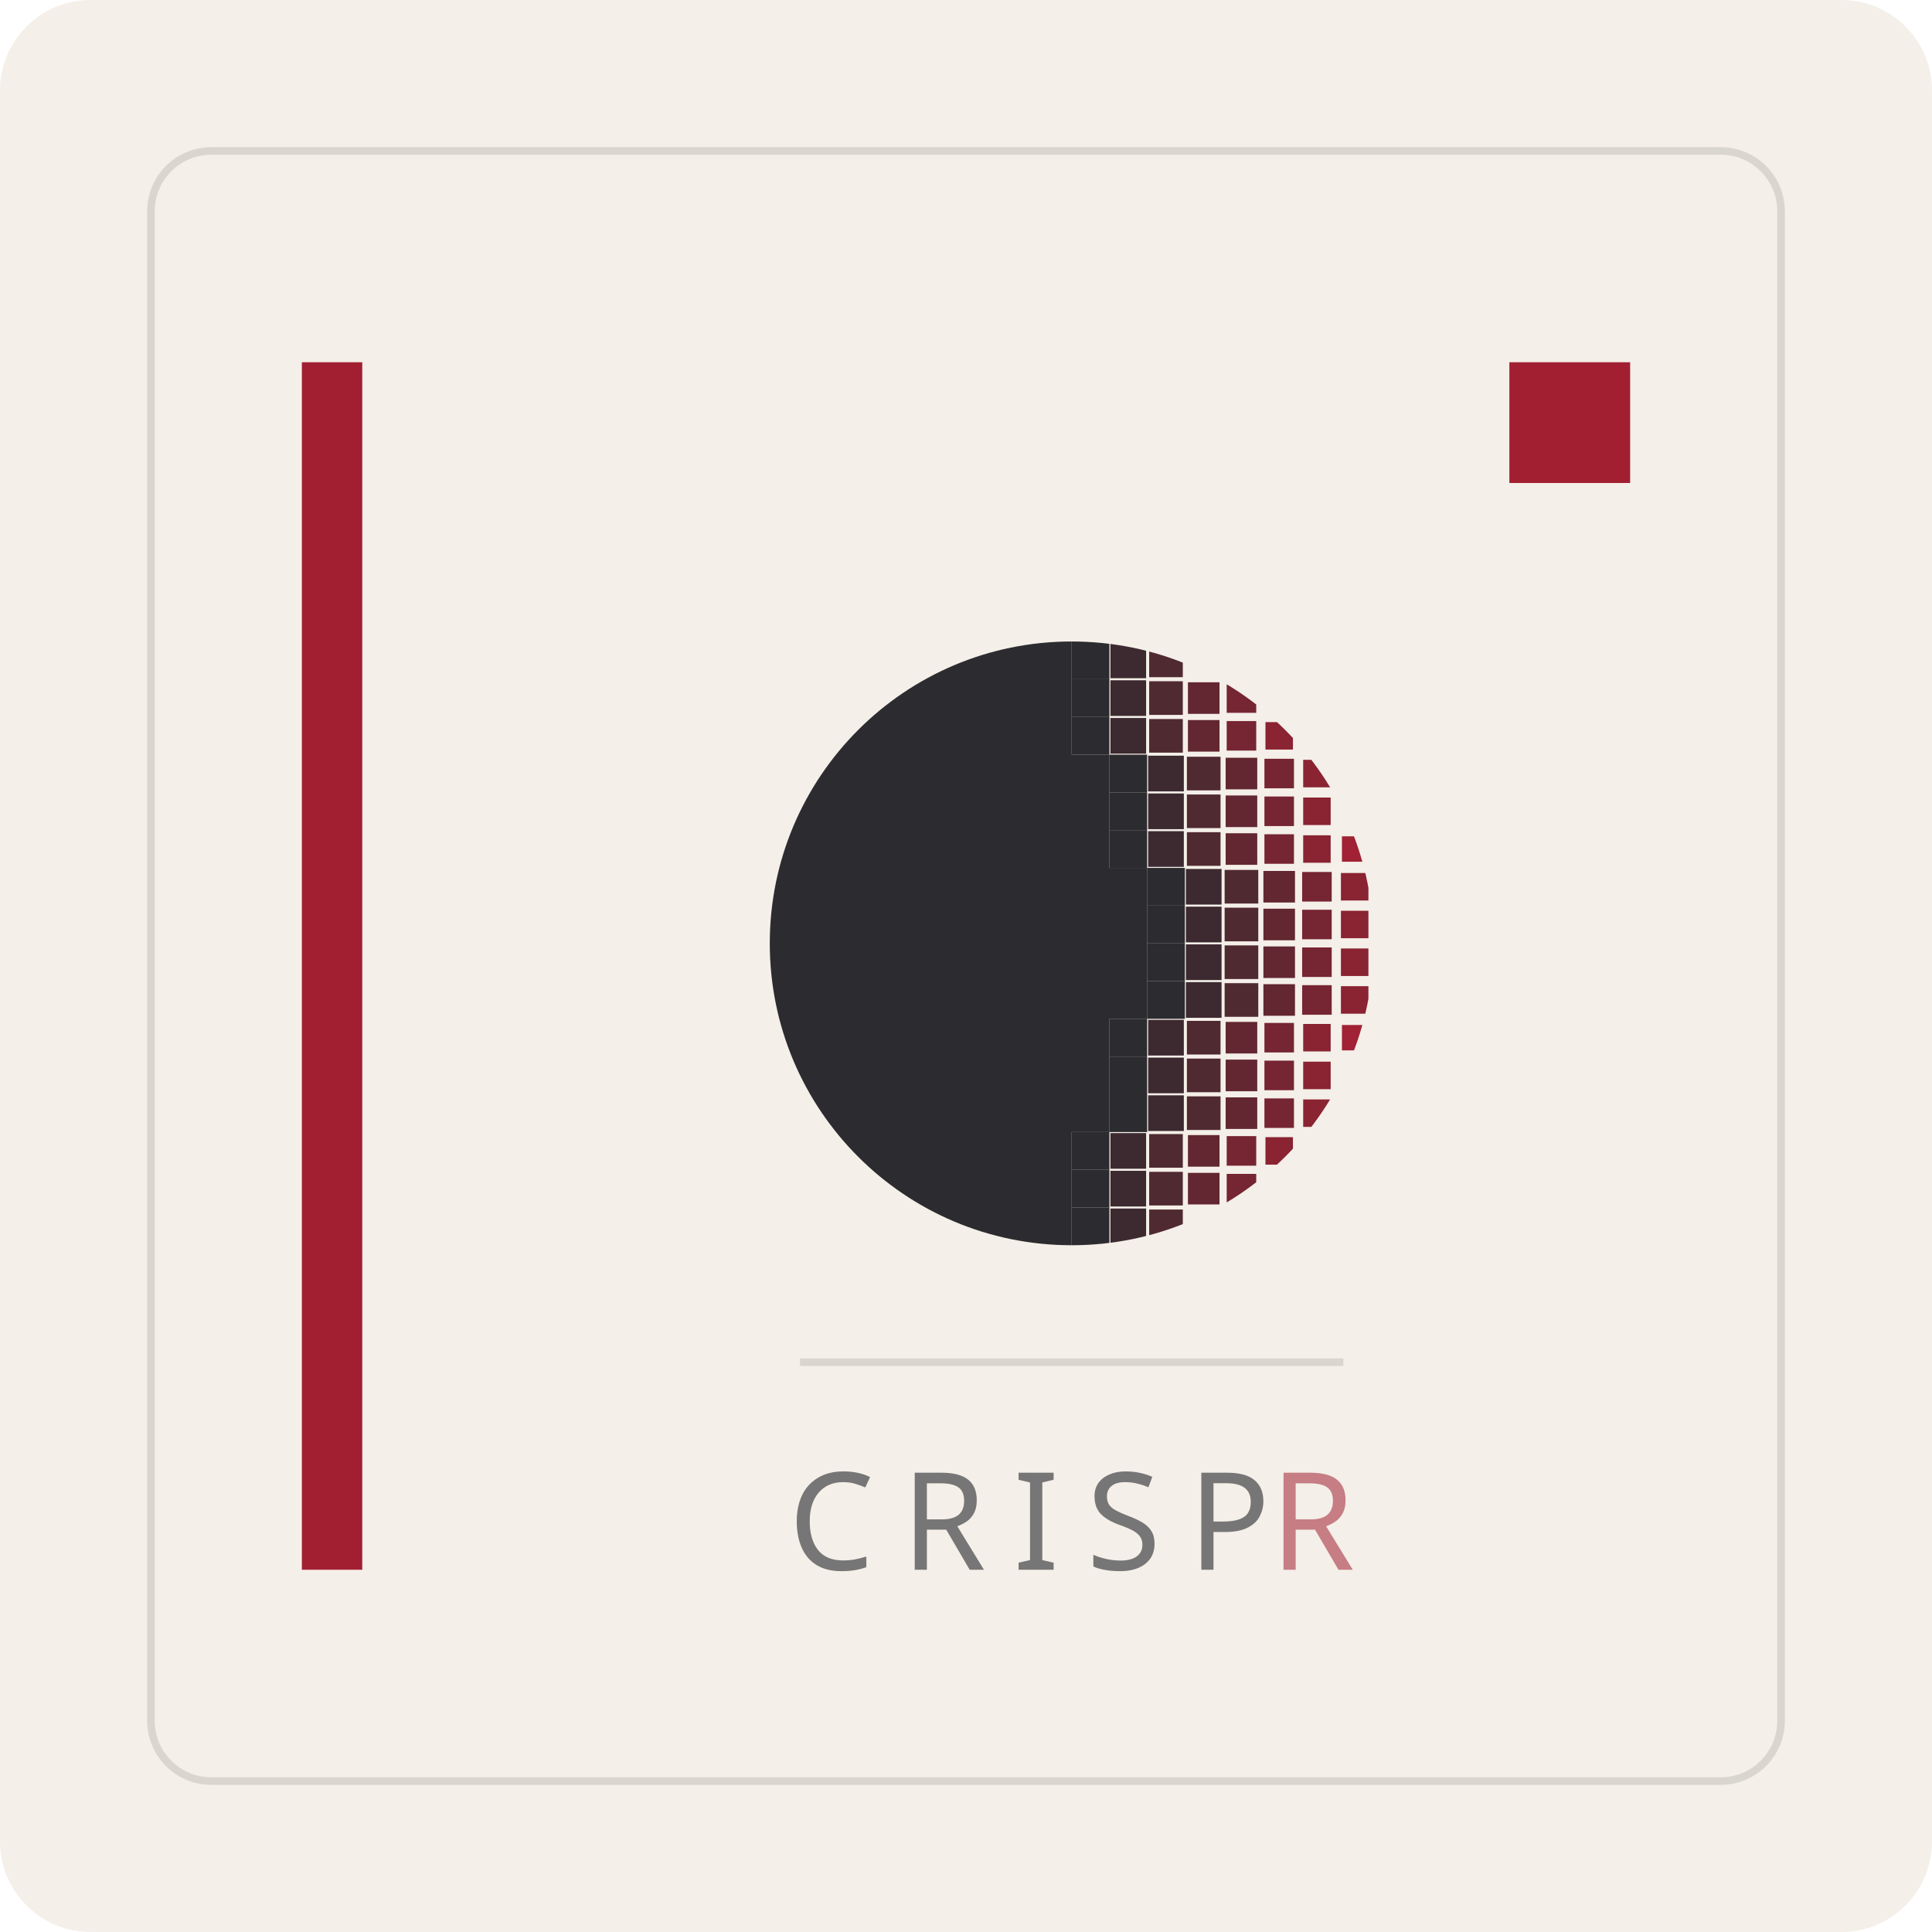
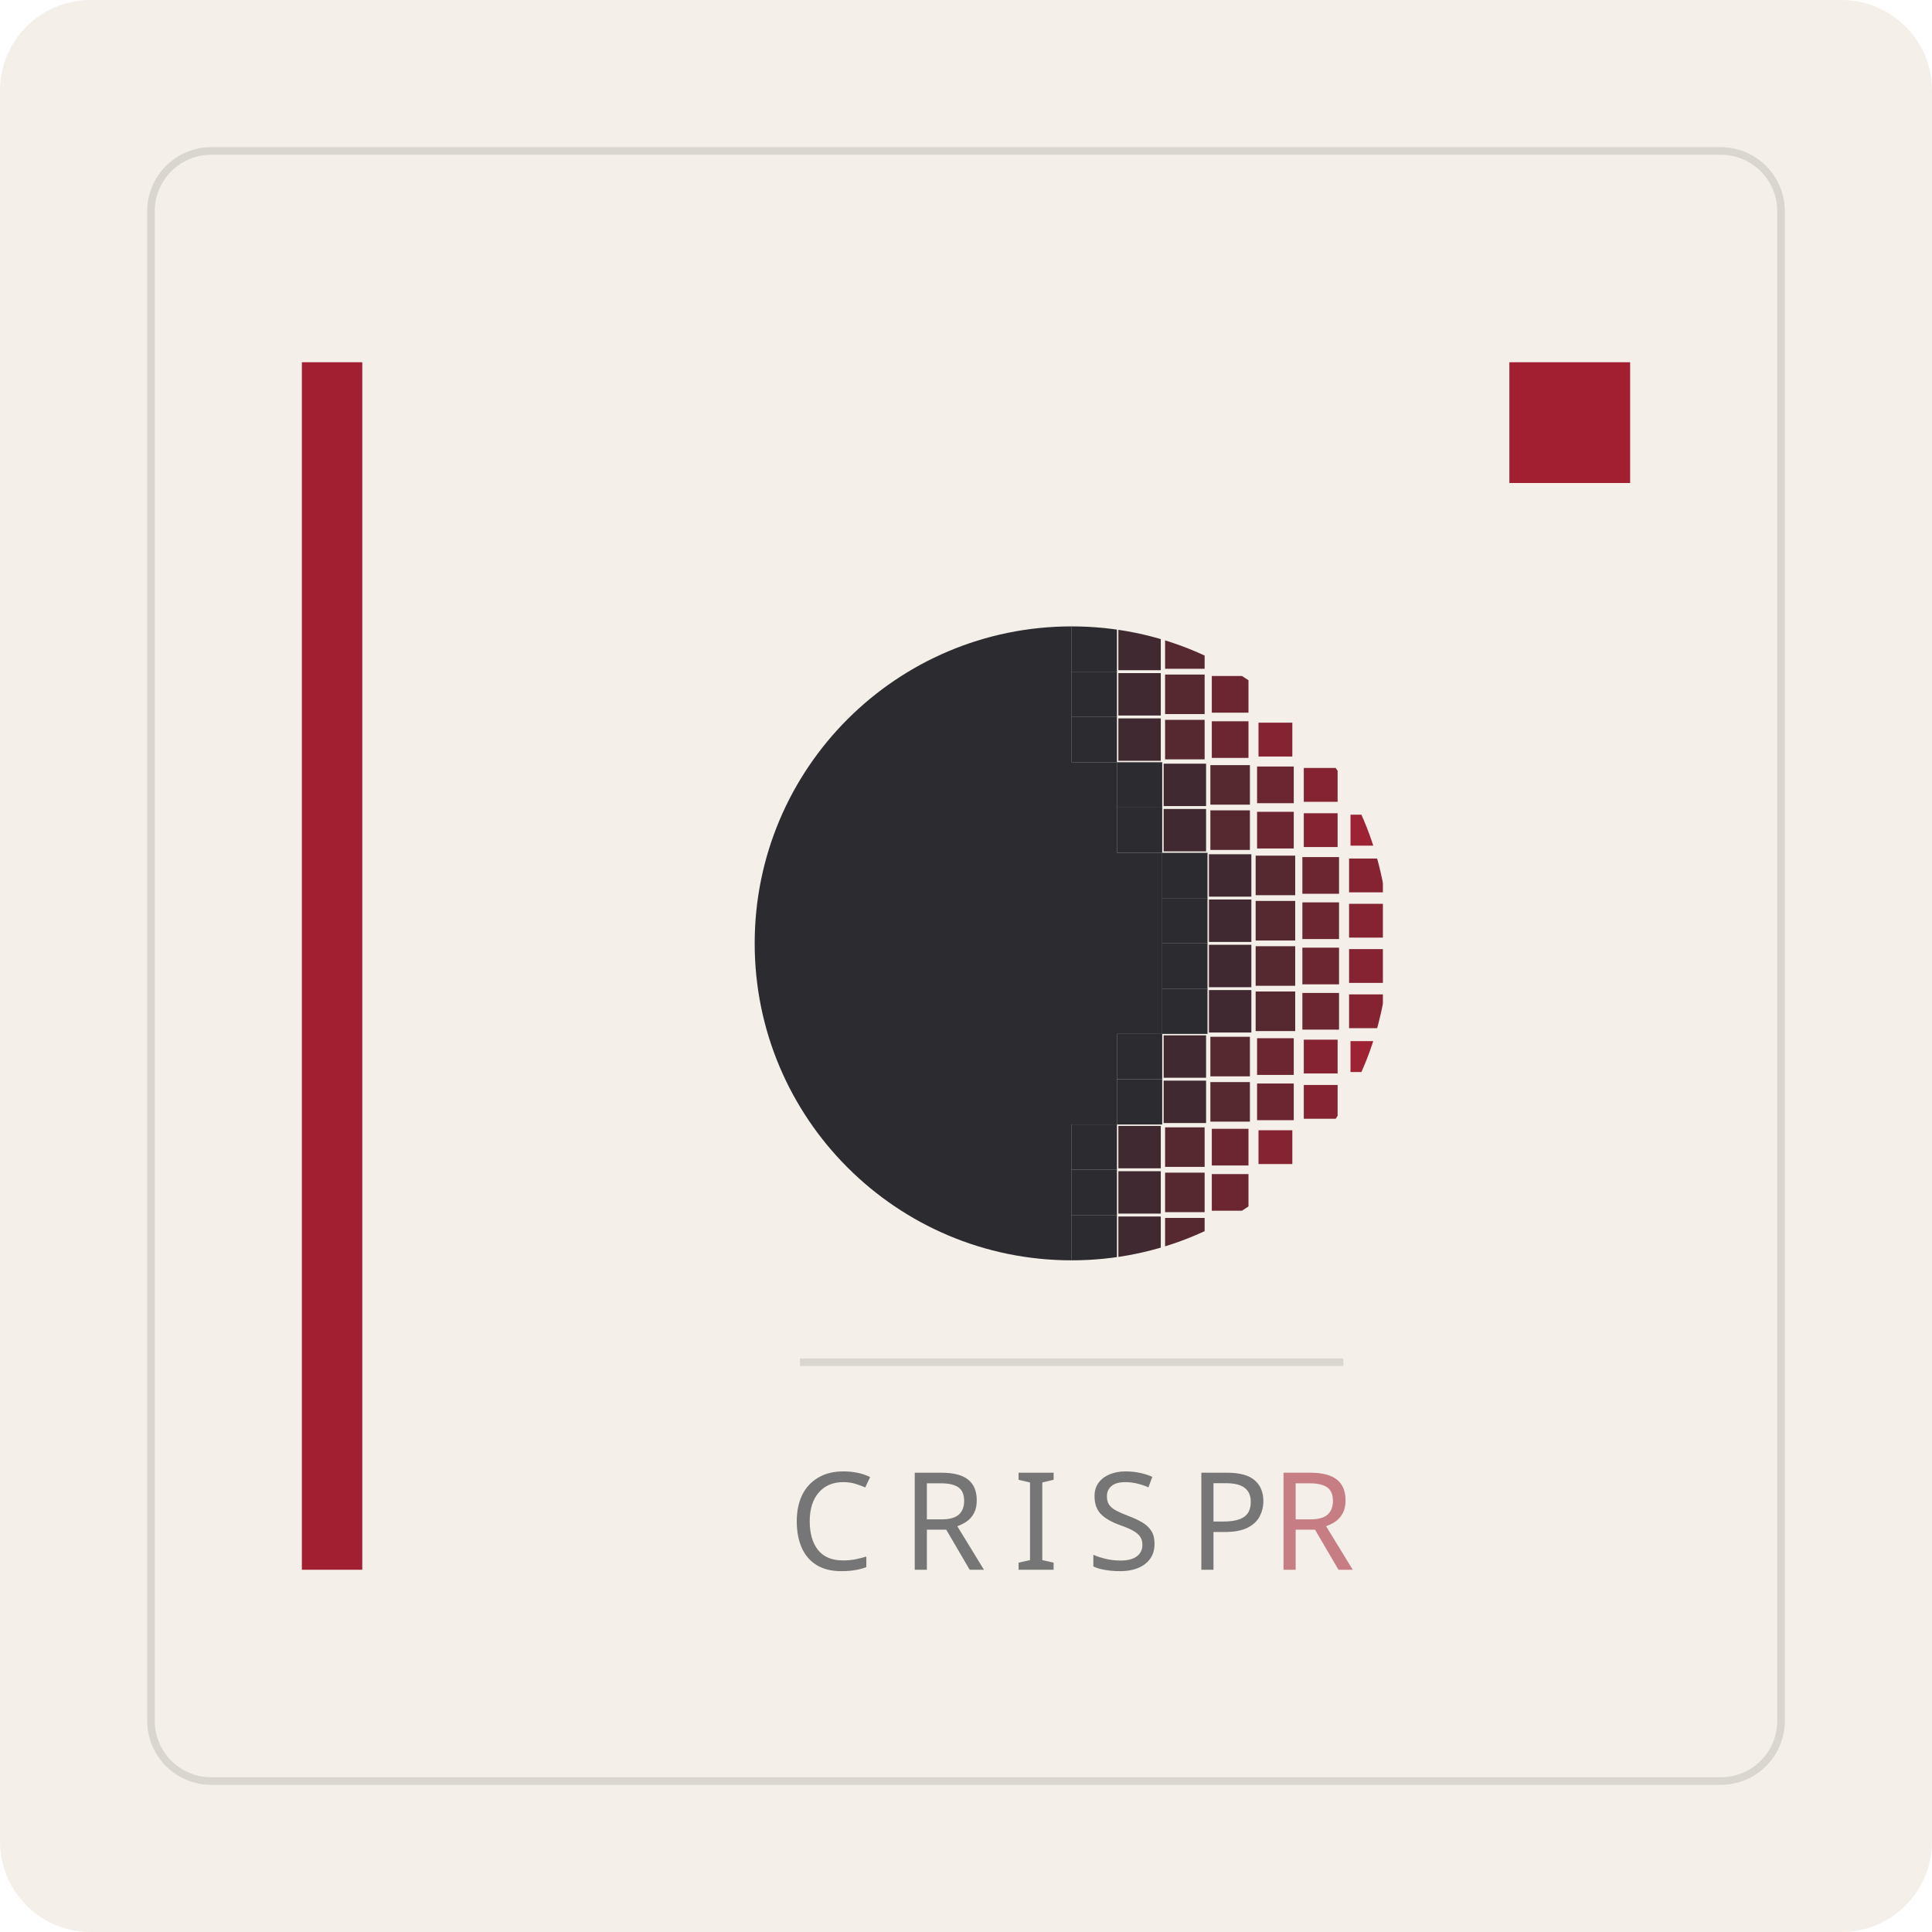
<svg xmlns="http://www.w3.org/2000/svg" width="256" height="256" viewBox="0 0 256 256" fill="none">
  <rect width="256" height="256" rx="12" fill="#f4efe8" />
  <rect x="20" y="20" width="216" height="216" rx="8" stroke="#121418" stroke-opacity="0.12" />
  <rect x="40" y="48" width="8" height="160" fill="#a11f31" />
  <defs>
-     <clipPath id="cut14240">
-       <rect x="101" y="85" width="41" height="5" />
-       <rect x="101" y="90" width="41" height="5" />
-       <rect x="101" y="95" width="41" height="5" />
-       <rect x="101" y="100" width="46" height="5" />
-       <rect x="101" y="105" width="46" height="5" />
-       <rect x="101" y="110" width="46" height="5" />
-       <rect x="101" y="115" width="51" height="5" />
-       <rect x="101" y="120" width="51" height="5" />
-       <rect x="101" y="125" width="51" height="5" />
-       <rect x="101" y="130" width="51" height="5" />
-       <rect x="101" y="135" width="46" height="5" />
-       <rect x="101" y="140" width="46" height="5" />
-       <rect x="101" y="145" width="46" height="5" />
-       <rect x="101" y="150" width="41" height="5" />
-       <rect x="101" y="155" width="41" height="5" />
-       <rect x="101" y="160" width="41" height="5" />
+     <clipPath id="cut14242">
+       <rect x="99" y="83" width="43" height="6" />
+       <rect x="99" y="89" width="43" height="6" />
+       <rect x="99" y="95" width="43" height="6" />
+       <rect x="99" y="101" width="49" height="6" />
+       <rect x="99" y="107" width="49" height="6" />
+       <rect x="99" y="113" width="55" height="6" />
+       <rect x="99" y="119" width="55" height="6" />
+       <rect x="99" y="125" width="55" height="6" />
+       <rect x="99" y="131" width="55" height="6" />
+       <rect x="99" y="137" width="49" height="6" />
+       <rect x="99" y="143" width="49" height="6" />
+       <rect x="99" y="149" width="43" height="6" />
+       <rect x="99" y="155" width="43" height="6" />
+       <rect x="99" y="161" width="43" height="6" />
    </clipPath>
-     <clipPath id="disc14240">
-       <circle cx="142" cy="125" r="40" />
+     <clipPath id="disc14242">
+       <circle cx="142" cy="125" r="42" />
    </clipPath>
  </defs>
-   <path d="M 142 85 A 40 40 0 1 0 142 165 A 40 40 0 1 0 142 85 Z" fill="#121318" fill-opacity="0.88" clip-path="url(#cut14240)" />
-   <g clip-path="url(#disc14240)">
-     <rect x="142" y="85" width="5" height="5" fill="#121318" fill-opacity="0.88" />
-     <rect x="142" y="90" width="5" height="5" fill="#121318" fill-opacity="0.88" />
-     <rect x="142" y="95" width="5" height="5" fill="#121318" fill-opacity="0.88" />
-     <rect x="142" y="150" width="5" height="5" fill="#121318" fill-opacity="0.88" />
-     <rect x="142" y="155" width="5" height="5" fill="#121318" fill-opacity="0.88" />
-     <rect x="142" y="160" width="5" height="5" fill="#121318" fill-opacity="0.88" />
-     <rect x="147.136" y="85.136" width="4.729" height="4.729" fill="#29151c" fill-opacity="0.897" />
-     <rect x="147.136" y="90.136" width="4.729" height="4.729" fill="#29151c" fill-opacity="0.897" />
-     <rect x="147.136" y="95.136" width="4.729" height="4.729" fill="#29151c" fill-opacity="0.897" />
-     <rect x="147" y="100" width="5" height="5" fill="#121318" fill-opacity="0.88" />
-     <rect x="147" y="105" width="5" height="5" fill="#121318" fill-opacity="0.88" />
-     <rect x="147" y="110" width="5" height="5" fill="#121318" fill-opacity="0.88" />
-     <rect x="147" y="135" width="5" height="5" fill="#121318" fill-opacity="0.88" />
-     <rect x="147" y="140" width="5" height="5" fill="#121318" fill-opacity="0.88" />
-     <rect x="147" y="145" width="5" height="5" fill="#121318" fill-opacity="0.88" />
-     <rect x="147.136" y="150.136" width="4.729" height="4.729" fill="#29151c" fill-opacity="0.897" />
-     <rect x="147.136" y="155.136" width="4.729" height="4.729" fill="#29151c" fill-opacity="0.897" />
-     <rect x="147.136" y="160.136" width="4.729" height="4.729" fill="#29151c" fill-opacity="0.897" />
-     <rect x="152.271" y="85.271" width="4.457" height="4.457" fill="#411720" fill-opacity="0.914" />
-     <rect x="152.271" y="90.271" width="4.457" height="4.457" fill="#411720" fill-opacity="0.914" />
-     <rect x="152.271" y="95.271" width="4.457" height="4.457" fill="#411720" fill-opacity="0.914" />
-     <rect x="152.136" y="100.136" width="4.729" height="4.729" fill="#29151c" fill-opacity="0.897" />
-     <rect x="152.136" y="105.136" width="4.729" height="4.729" fill="#29151c" fill-opacity="0.897" />
-     <rect x="152.136" y="110.136" width="4.729" height="4.729" fill="#29151c" fill-opacity="0.897" />
-     <rect x="152" y="115" width="5" height="5" fill="#121318" fill-opacity="0.88" />
-     <rect x="152" y="120" width="5" height="5" fill="#121318" fill-opacity="0.88" />
-     <rect x="152" y="125" width="5" height="5" fill="#121318" fill-opacity="0.88" />
-     <rect x="152" y="130" width="5" height="5" fill="#121318" fill-opacity="0.88" />
-     <rect x="152.136" y="135.136" width="4.729" height="4.729" fill="#29151c" fill-opacity="0.897" />
-     <rect x="152.136" y="140.136" width="4.729" height="4.729" fill="#29151c" fill-opacity="0.897" />
-     <rect x="152.136" y="145.136" width="4.729" height="4.729" fill="#29151c" fill-opacity="0.897" />
-     <rect x="152.271" y="150.271" width="4.457" height="4.457" fill="#411720" fill-opacity="0.914" />
-     <rect x="152.271" y="155.271" width="4.457" height="4.457" fill="#411720" fill-opacity="0.914" />
-     <rect x="152.271" y="160.271" width="4.457" height="4.457" fill="#411720" fill-opacity="0.914" />
-     <rect x="157.407" y="90.407" width="4.186" height="4.186" fill="#581924" fill-opacity="0.931" />
-     <rect x="157.407" y="95.407" width="4.186" height="4.186" fill="#581924" fill-opacity="0.931" />
-     <rect x="157.271" y="100.271" width="4.457" height="4.457" fill="#411720" fill-opacity="0.914" />
-     <rect x="157.271" y="105.271" width="4.457" height="4.457" fill="#411720" fill-opacity="0.914" />
-     <rect x="157.271" y="110.271" width="4.457" height="4.457" fill="#411720" fill-opacity="0.914" />
-     <rect x="157.136" y="115.136" width="4.729" height="4.729" fill="#29151c" fill-opacity="0.897" />
-     <rect x="157.136" y="120.136" width="4.729" height="4.729" fill="#29151c" fill-opacity="0.897" />
-     <rect x="157.136" y="125.136" width="4.729" height="4.729" fill="#29151c" fill-opacity="0.897" />
-     <rect x="157.136" y="130.136" width="4.729" height="4.729" fill="#29151c" fill-opacity="0.897" />
-     <rect x="157.271" y="135.271" width="4.457" height="4.457" fill="#411720" fill-opacity="0.914" />
-     <rect x="157.271" y="140.271" width="4.457" height="4.457" fill="#411720" fill-opacity="0.914" />
-     <rect x="157.271" y="145.271" width="4.457" height="4.457" fill="#411720" fill-opacity="0.914" />
-     <rect x="157.407" y="150.407" width="4.186" height="4.186" fill="#581924" fill-opacity="0.931" />
-     <rect x="157.407" y="155.407" width="4.186" height="4.186" fill="#581924" fill-opacity="0.931" />
-     <rect x="162.543" y="90.543" width="3.914" height="3.914" fill="#701b28" fill-opacity="0.949" />
-     <rect x="162.543" y="95.543" width="3.914" height="3.914" fill="#701b28" fill-opacity="0.949" />
-     <rect x="162.407" y="100.407" width="4.186" height="4.186" fill="#581924" fill-opacity="0.931" />
-     <rect x="162.407" y="105.407" width="4.186" height="4.186" fill="#581924" fill-opacity="0.931" />
-     <rect x="162.407" y="110.407" width="4.186" height="4.186" fill="#581924" fill-opacity="0.931" />
-     <rect x="162.271" y="115.271" width="4.457" height="4.457" fill="#411720" fill-opacity="0.914" />
-     <rect x="162.271" y="120.271" width="4.457" height="4.457" fill="#411720" fill-opacity="0.914" />
-     <rect x="162.271" y="125.271" width="4.457" height="4.457" fill="#411720" fill-opacity="0.914" />
-     <rect x="162.271" y="130.271" width="4.457" height="4.457" fill="#411720" fill-opacity="0.914" />
-     <rect x="162.407" y="135.407" width="4.186" height="4.186" fill="#581924" fill-opacity="0.931" />
-     <rect x="162.407" y="140.407" width="4.186" height="4.186" fill="#581924" fill-opacity="0.931" />
-     <rect x="162.407" y="145.407" width="4.186" height="4.186" fill="#581924" fill-opacity="0.931" />
-     <rect x="162.543" y="150.543" width="3.914" height="3.914" fill="#701b28" fill-opacity="0.949" />
-     <rect x="162.543" y="155.543" width="3.914" height="3.914" fill="#701b28" fill-opacity="0.949" />
-     <rect x="167.679" y="95.679" width="3.643" height="3.643" fill="#871d2d" fill-opacity="0.966" />
-     <rect x="167.543" y="100.543" width="3.914" height="3.914" fill="#701b28" fill-opacity="0.949" />
-     <rect x="167.543" y="105.543" width="3.914" height="3.914" fill="#701b28" fill-opacity="0.949" />
-     <rect x="167.543" y="110.543" width="3.914" height="3.914" fill="#701b28" fill-opacity="0.949" />
-     <rect x="167.407" y="115.407" width="4.186" height="4.186" fill="#581924" fill-opacity="0.931" />
-     <rect x="167.407" y="120.407" width="4.186" height="4.186" fill="#581924" fill-opacity="0.931" />
-     <rect x="167.407" y="125.407" width="4.186" height="4.186" fill="#581924" fill-opacity="0.931" />
-     <rect x="167.407" y="130.407" width="4.186" height="4.186" fill="#581924" fill-opacity="0.931" />
-     <rect x="167.543" y="135.543" width="3.914" height="3.914" fill="#701b28" fill-opacity="0.949" />
-     <rect x="167.543" y="140.543" width="3.914" height="3.914" fill="#701b28" fill-opacity="0.949" />
-     <rect x="167.543" y="145.543" width="3.914" height="3.914" fill="#701b28" fill-opacity="0.949" />
-     <rect x="167.679" y="150.679" width="3.643" height="3.643" fill="#871d2d" fill-opacity="0.966" />
-     <rect x="172.679" y="100.679" width="3.643" height="3.643" fill="#871d2d" fill-opacity="0.966" />
-     <rect x="172.679" y="105.679" width="3.643" height="3.643" fill="#871d2d" fill-opacity="0.966" />
-     <rect x="172.679" y="110.679" width="3.643" height="3.643" fill="#871d2d" fill-opacity="0.966" />
-     <rect x="172.543" y="115.543" width="3.914" height="3.914" fill="#701b28" fill-opacity="0.949" />
-     <rect x="172.543" y="120.543" width="3.914" height="3.914" fill="#701b28" fill-opacity="0.949" />
-     <rect x="172.543" y="125.543" width="3.914" height="3.914" fill="#701b28" fill-opacity="0.949" />
-     <rect x="172.543" y="130.543" width="3.914" height="3.914" fill="#701b28" fill-opacity="0.949" />
-     <rect x="172.679" y="135.679" width="3.643" height="3.643" fill="#871d2d" fill-opacity="0.966" />
-     <rect x="172.679" y="140.679" width="3.643" height="3.643" fill="#871d2d" fill-opacity="0.966" />
-     <rect x="172.679" y="145.679" width="3.643" height="3.643" fill="#871d2d" fill-opacity="0.966" />
-     <rect x="177.814" y="110.814" width="3.371" height="3.371" fill="#9f1f31" fill-opacity="0.983" />
-     <rect x="177.679" y="115.679" width="3.643" height="3.643" fill="#871d2d" fill-opacity="0.966" />
-     <rect x="177.679" y="120.679" width="3.643" height="3.643" fill="#871d2d" fill-opacity="0.966" />
-     <rect x="177.679" y="125.679" width="3.643" height="3.643" fill="#871d2d" fill-opacity="0.966" />
-     <rect x="177.679" y="130.679" width="3.643" height="3.643" fill="#871d2d" fill-opacity="0.966" />
-     <rect x="177.814" y="135.814" width="3.371" height="3.371" fill="#9f1f31" fill-opacity="0.983" />
+   <path d="M 142 83 A 42 42 0 1 0 142 167 A 42 42 0 1 0 142 83 Z" fill="#121318" fill-opacity="0.88" clip-path="url(#cut14242)" />
+   <g clip-path="url(#disc14242)">
+     <rect x="142" y="83" width="6" height="6" fill="#121318" fill-opacity="0.88" />
+     <rect x="142" y="89" width="6" height="6" fill="#121318" fill-opacity="0.88" />
+     <rect x="142" y="95" width="6" height="6" fill="#121318" fill-opacity="0.88" />
+     <rect x="142" y="149" width="6" height="6" fill="#121318" fill-opacity="0.88" />
+     <rect x="142" y="155" width="6" height="6" fill="#121318" fill-opacity="0.88" />
+     <rect x="142" y="161" width="6" height="6" fill="#121318" fill-opacity="0.88" />
+     <rect x="148.19" y="83.19" width="5.62" height="5.62" fill="#2d151d" fill-opacity="0.9" />
+     <rect x="148.19" y="89.19" width="5.62" height="5.62" fill="#2d151d" fill-opacity="0.9" />
+     <rect x="148.19" y="95.19" width="5.62" height="5.62" fill="#2d151d" fill-opacity="0.9" />
+     <rect x="148" y="101" width="6" height="6" fill="#121318" fill-opacity="0.88" />
+     <rect x="148" y="107" width="6" height="6" fill="#121318" fill-opacity="0.88" />
+     <rect x="148" y="137" width="6" height="6" fill="#121318" fill-opacity="0.88" />
+     <rect x="148" y="143" width="6" height="6" fill="#121318" fill-opacity="0.88" />
+     <rect x="148.19" y="149.19" width="5.62" height="5.62" fill="#2d151d" fill-opacity="0.9" />
+     <rect x="148.19" y="155.19" width="5.62" height="5.62" fill="#2d151d" fill-opacity="0.9" />
+     <rect x="148.19" y="161.19" width="5.62" height="5.62" fill="#2d151d" fill-opacity="0.9" />
+     <rect x="154.38" y="83.38" width="5.24" height="5.24" fill="#491822" fill-opacity="0.92" />
+     <rect x="154.38" y="89.38" width="5.24" height="5.24" fill="#491822" fill-opacity="0.92" />
+     <rect x="154.38" y="95.38" width="5.24" height="5.24" fill="#491822" fill-opacity="0.92" />
+     <rect x="154.19" y="101.19" width="5.62" height="5.62" fill="#2d151d" fill-opacity="0.9" />
+     <rect x="154.19" y="107.19" width="5.62" height="5.62" fill="#2d151d" fill-opacity="0.9" />
+     <rect x="154" y="113" width="6" height="6" fill="#121318" fill-opacity="0.88" />
+     <rect x="154" y="119" width="6" height="6" fill="#121318" fill-opacity="0.88" />
+     <rect x="154" y="125" width="6" height="6" fill="#121318" fill-opacity="0.88" />
+     <rect x="154" y="131" width="6" height="6" fill="#121318" fill-opacity="0.88" />
+     <rect x="154.19" y="137.19" width="5.62" height="5.62" fill="#2d151d" fill-opacity="0.9" />
+     <rect x="154.19" y="143.19" width="5.62" height="5.62" fill="#2d151d" fill-opacity="0.9" />
+     <rect x="154.38" y="149.38" width="5.24" height="5.24" fill="#491822" fill-opacity="0.92" />
+     <rect x="154.38" y="155.38" width="5.24" height="5.24" fill="#491822" fill-opacity="0.92" />
+     <rect x="154.38" y="161.38" width="5.24" height="5.24" fill="#491822" fill-opacity="0.92" />
+     <rect x="160.57" y="89.57" width="4.86" height="4.86" fill="#641a26" fill-opacity="0.94" />
+     <rect x="160.57" y="95.57" width="4.86" height="4.86" fill="#641a26" fill-opacity="0.94" />
+     <rect x="160.38" y="101.38" width="5.24" height="5.24" fill="#491822" fill-opacity="0.92" />
+     <rect x="160.38" y="107.38" width="5.24" height="5.24" fill="#491822" fill-opacity="0.92" />
+     <rect x="160.19" y="113.19" width="5.62" height="5.62" fill="#2d151d" fill-opacity="0.9" />
+     <rect x="160.19" y="119.19" width="5.62" height="5.62" fill="#2d151d" fill-opacity="0.9" />
+     <rect x="160.19" y="125.19" width="5.62" height="5.62" fill="#2d151d" fill-opacity="0.9" />
+     <rect x="160.19" y="131.19" width="5.62" height="5.62" fill="#2d151d" fill-opacity="0.9" />
+     <rect x="160.38" y="137.38" width="5.24" height="5.24" fill="#491822" fill-opacity="0.92" />
+     <rect x="160.38" y="143.38" width="5.24" height="5.24" fill="#491822" fill-opacity="0.92" />
+     <rect x="160.57" y="149.57" width="4.86" height="4.86" fill="#641a26" fill-opacity="0.94" />
+     <rect x="160.57" y="155.57" width="4.86" height="4.86" fill="#641a26" fill-opacity="0.94" />
+     <rect x="166.76" y="95.76" width="4.48" height="4.48" fill="#801c2b" fill-opacity="0.96" />
+     <rect x="166.57" y="101.57" width="4.86" height="4.86" fill="#641a26" fill-opacity="0.94" />
+     <rect x="166.57" y="107.57" width="4.86" height="4.86" fill="#641a26" fill-opacity="0.94" />
+     <rect x="166.38" y="113.38" width="5.24" height="5.24" fill="#491822" fill-opacity="0.92" />
+     <rect x="166.38" y="119.38" width="5.24" height="5.24" fill="#491822" fill-opacity="0.92" />
+     <rect x="166.38" y="125.38" width="5.24" height="5.24" fill="#491822" fill-opacity="0.92" />
+     <rect x="166.38" y="131.38" width="5.24" height="5.24" fill="#491822" fill-opacity="0.92" />
+     <rect x="166.57" y="137.57" width="4.86" height="4.86" fill="#641a26" fill-opacity="0.94" />
+     <rect x="166.57" y="143.57" width="4.86" height="4.86" fill="#641a26" fill-opacity="0.94" />
+     <rect x="166.76" y="149.76" width="4.48" height="4.48" fill="#801c2b" fill-opacity="0.96" />
+     <rect x="172.76" y="101.76" width="4.48" height="4.48" fill="#801c2b" fill-opacity="0.96" />
+     <rect x="172.76" y="107.76" width="4.48" height="4.48" fill="#801c2b" fill-opacity="0.96" />
+     <rect x="172.57" y="113.57" width="4.86" height="4.86" fill="#641a26" fill-opacity="0.94" />
+     <rect x="172.57" y="119.57" width="4.86" height="4.86" fill="#641a26" fill-opacity="0.94" />
+     <rect x="172.57" y="125.57" width="4.86" height="4.86" fill="#641a26" fill-opacity="0.94" />
+     <rect x="172.57" y="131.57" width="4.86" height="4.86" fill="#641a26" fill-opacity="0.94" />
+     <rect x="172.76" y="137.76" width="4.48" height="4.48" fill="#801c2b" fill-opacity="0.96" />
+     <rect x="172.76" y="143.76" width="4.48" height="4.48" fill="#801c2b" fill-opacity="0.96" />
+     <rect x="178.95" y="107.95" width="4.1" height="4.1" fill="#9b1f30" fill-opacity="0.98" />
+     <rect x="178.76" y="113.76" width="4.48" height="4.48" fill="#801c2b" fill-opacity="0.96" />
+     <rect x="178.76" y="119.76" width="4.48" height="4.48" fill="#801c2b" fill-opacity="0.96" />
+     <rect x="178.76" y="125.76" width="4.48" height="4.48" fill="#801c2b" fill-opacity="0.96" />
+     <rect x="178.76" y="131.76" width="4.48" height="4.48" fill="#801c2b" fill-opacity="0.96" />
+     <rect x="178.95" y="137.95" width="4.1" height="4.1" fill="#9b1f30" fill-opacity="0.98" />
  </g>
  <rect x="106" y="180" width="72" height="1" fill="#121418" fill-opacity="0.12" />
  <text x="142" y="208" text-anchor="middle" font-size="18" letter-spacing="3.6" fill="#121318" fill-opacity="0.55" font-family="Noto Sans, Yu Gothic, Meiryo, sans-serif">CRISP<tspan fill="#a11f31">R</tspan>
  </text>
  <rect x="200" y="48" width="16" height="16" fill="#a11f31" />
</svg>
